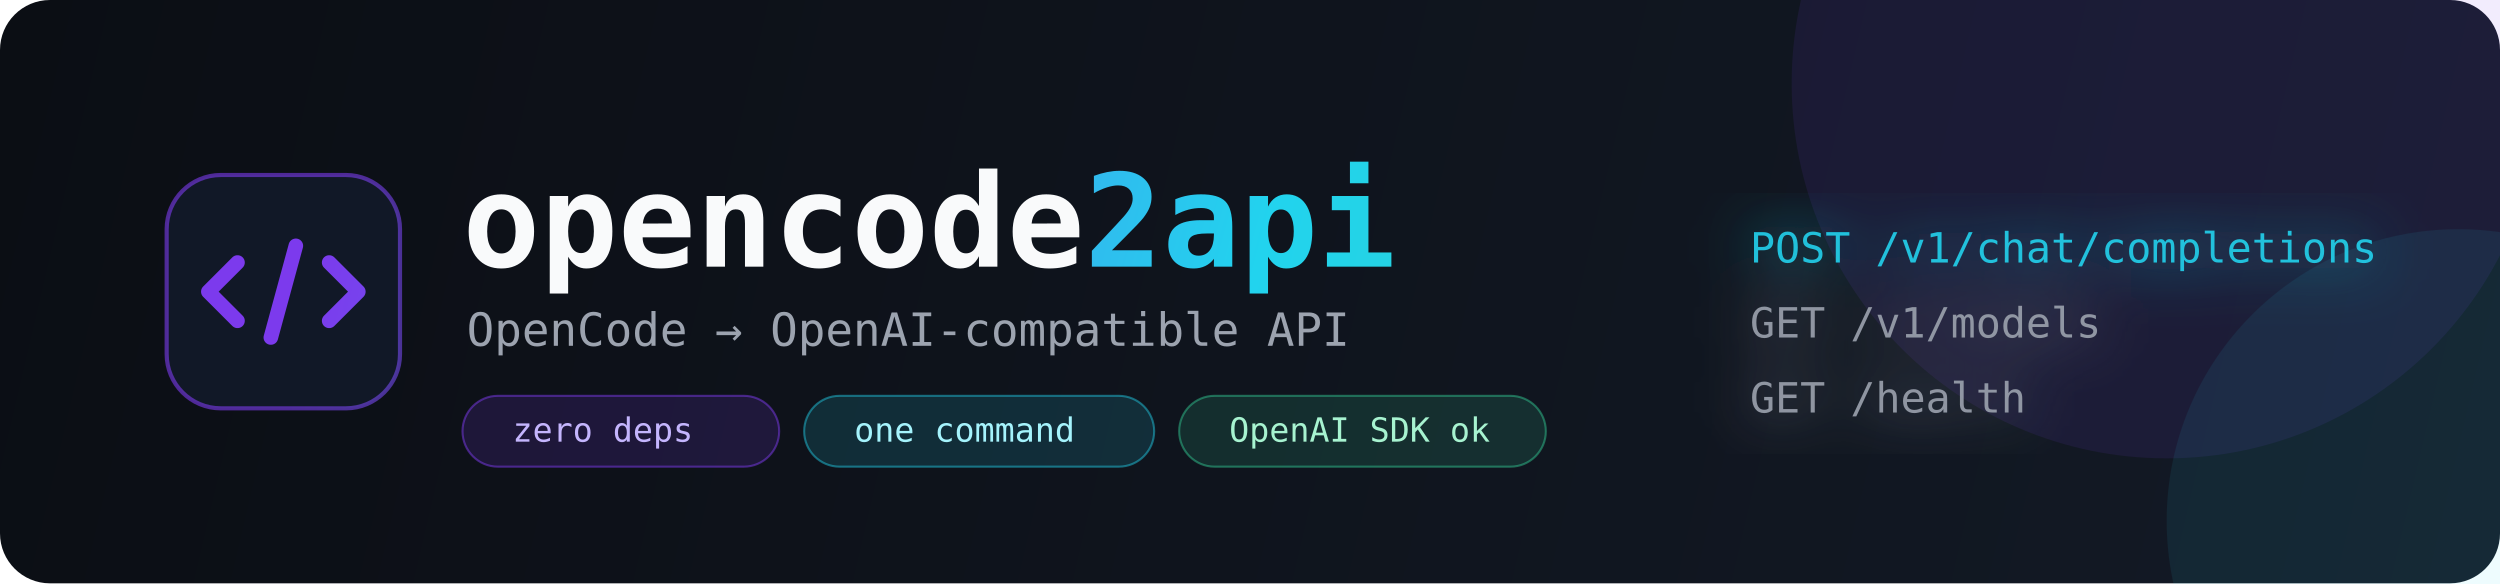
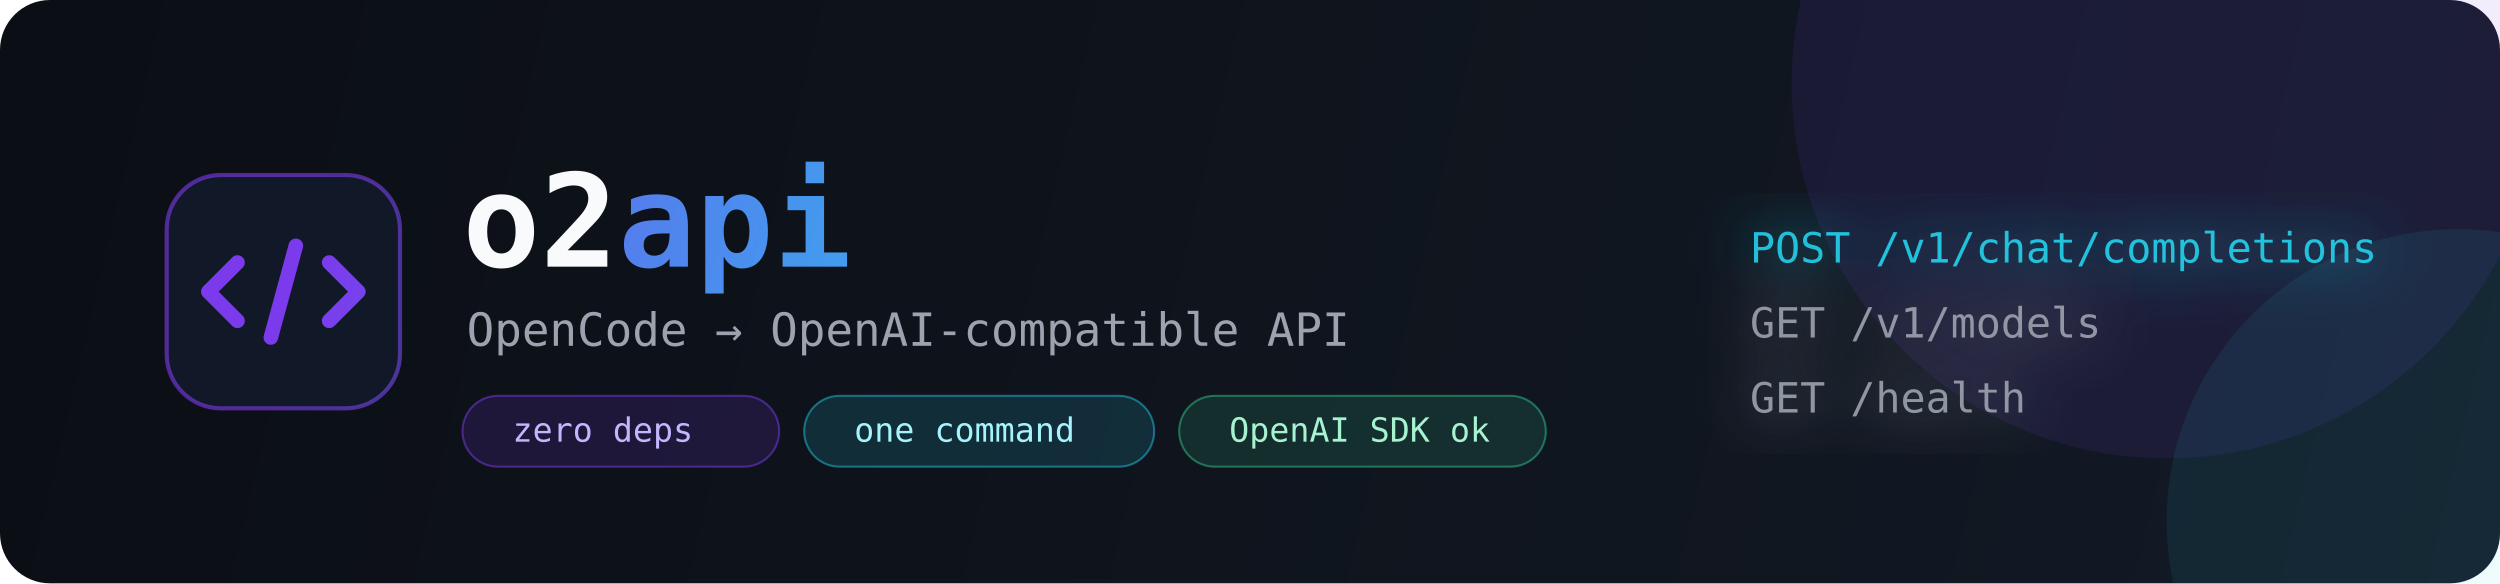
<svg xmlns="http://www.w3.org/2000/svg" width="1200" height="280" viewBox="0 0 1200 280" fill="none">
  <defs>
    <linearGradient id="line" x1="80" y1="0" x2="1120" y2="280" gradientUnits="userSpaceOnUse">
      <stop stop-color="#7C3AED" />
      <stop offset="0.5" stop-color="#22D3EE" />
      <stop offset="1" stop-color="#34D399" />
    </linearGradient>
    <linearGradient id="bg" x1="0" y1="0" x2="1200" y2="280" gradientUnits="userSpaceOnUse">
      <stop stop-color="#0B0E14" />
      <stop offset="1" stop-color="#131A26" />
    </linearGradient>
    <filter id="glow" x="-20%" y="-20%" width="140%" height="140%">
      <feGaussianBlur stdDeviation="14" result="b" />
      <feMerge>
        <feMergeNode in="b" />
        <feMergeNode in="SourceGraphic" />
      </feMerge>
    </filter>
  </defs>
  <rect width="1200" height="280" rx="24" fill="url(#bg)" />
  <circle cx="1040" cy="40" r="180" fill="#7C3AED" opacity="0.10" />
  <circle cx="1180" cy="250" r="140" fill="#22D3EE" opacity="0.08" />
  <g transform="translate(80 84)">
    <rect width="112" height="112" rx="26" fill="#111827" stroke="url(#line)" stroke-opacity="0.6" stroke-width="2" />
    <path d="M34 42 L20 56 L34 70" stroke="url(#line)" stroke-width="7" stroke-linecap="round" stroke-linejoin="round" />
    <path d="M78 42 L92 56 L78 70" stroke="url(#line)" stroke-width="7" stroke-linecap="round" stroke-linejoin="round" />
    <path d="M62 34 L50 78" stroke="url(#line)" stroke-width="7" stroke-linecap="round" />
  </g>
-   <text x="222" y="128" font-family="'DejaVu Sans Mono', ui-monospace, monospace" font-size="62" font-weight="700" fill="#F9FAFB">opencode<tspan fill="url(#line)">2api</tspan>
+   <text x="222" y="128" font-family="'DejaVu Sans Mono', ui-monospace, monospace" font-size="62" font-weight="700" fill="#F9FAFB">o2<tspan fill="url(#line)">api</tspan>
  </text>
  <text x="224" y="166" font-family="'DejaVu Sans Mono', ui-monospace, monospace" font-size="22" fill="#9CA3AF">OpenCode  →  OpenAI-compatible API</text>
  <g font-family="'DejaVu Sans Mono', ui-monospace, monospace" font-size="16">
    <rect x="222" y="190" width="152" height="34" rx="17" fill="#7C3AED" opacity="0.16" />
    <rect x="222" y="190" width="152" height="34" rx="17" stroke="#7C3AED" stroke-opacity="0.5" />
    <text x="246" y="212" fill="#C4B5FD">zero deps</text>
    <rect x="386" y="190" width="168" height="34" rx="17" fill="#22D3EE" opacity="0.14" />
    <rect x="386" y="190" width="168" height="34" rx="17" stroke="#22D3EE" stroke-opacity="0.45" />
    <text x="410" y="212" fill="#A5F3FC">one command</text>
    <rect x="566" y="190" width="176" height="34" rx="17" fill="#34D399" opacity="0.14" />
    <rect x="566" y="190" width="176" height="34" rx="17" stroke="#34D399" stroke-opacity="0.45" />
    <text x="590" y="212" fill="#A7F3D0">OpenAI SDK ok</text>
  </g>
  <g transform="translate(840 96)" filter="url(#glow)" opacity="0.9">
    <text x="0" y="30" font-family="'DejaVu Sans Mono', monospace" font-size="20" fill="#22D3EE">POST /v1/chat/completions</text>
    <text x="0" y="66" font-family="'DejaVu Sans Mono', monospace" font-size="20" fill="#9CA3AF">GET  /v1/models</text>
    <text x="0" y="102" font-family="'DejaVu Sans Mono', monospace" font-size="20" fill="#9CA3AF">GET  /health</text>
  </g>
</svg>
